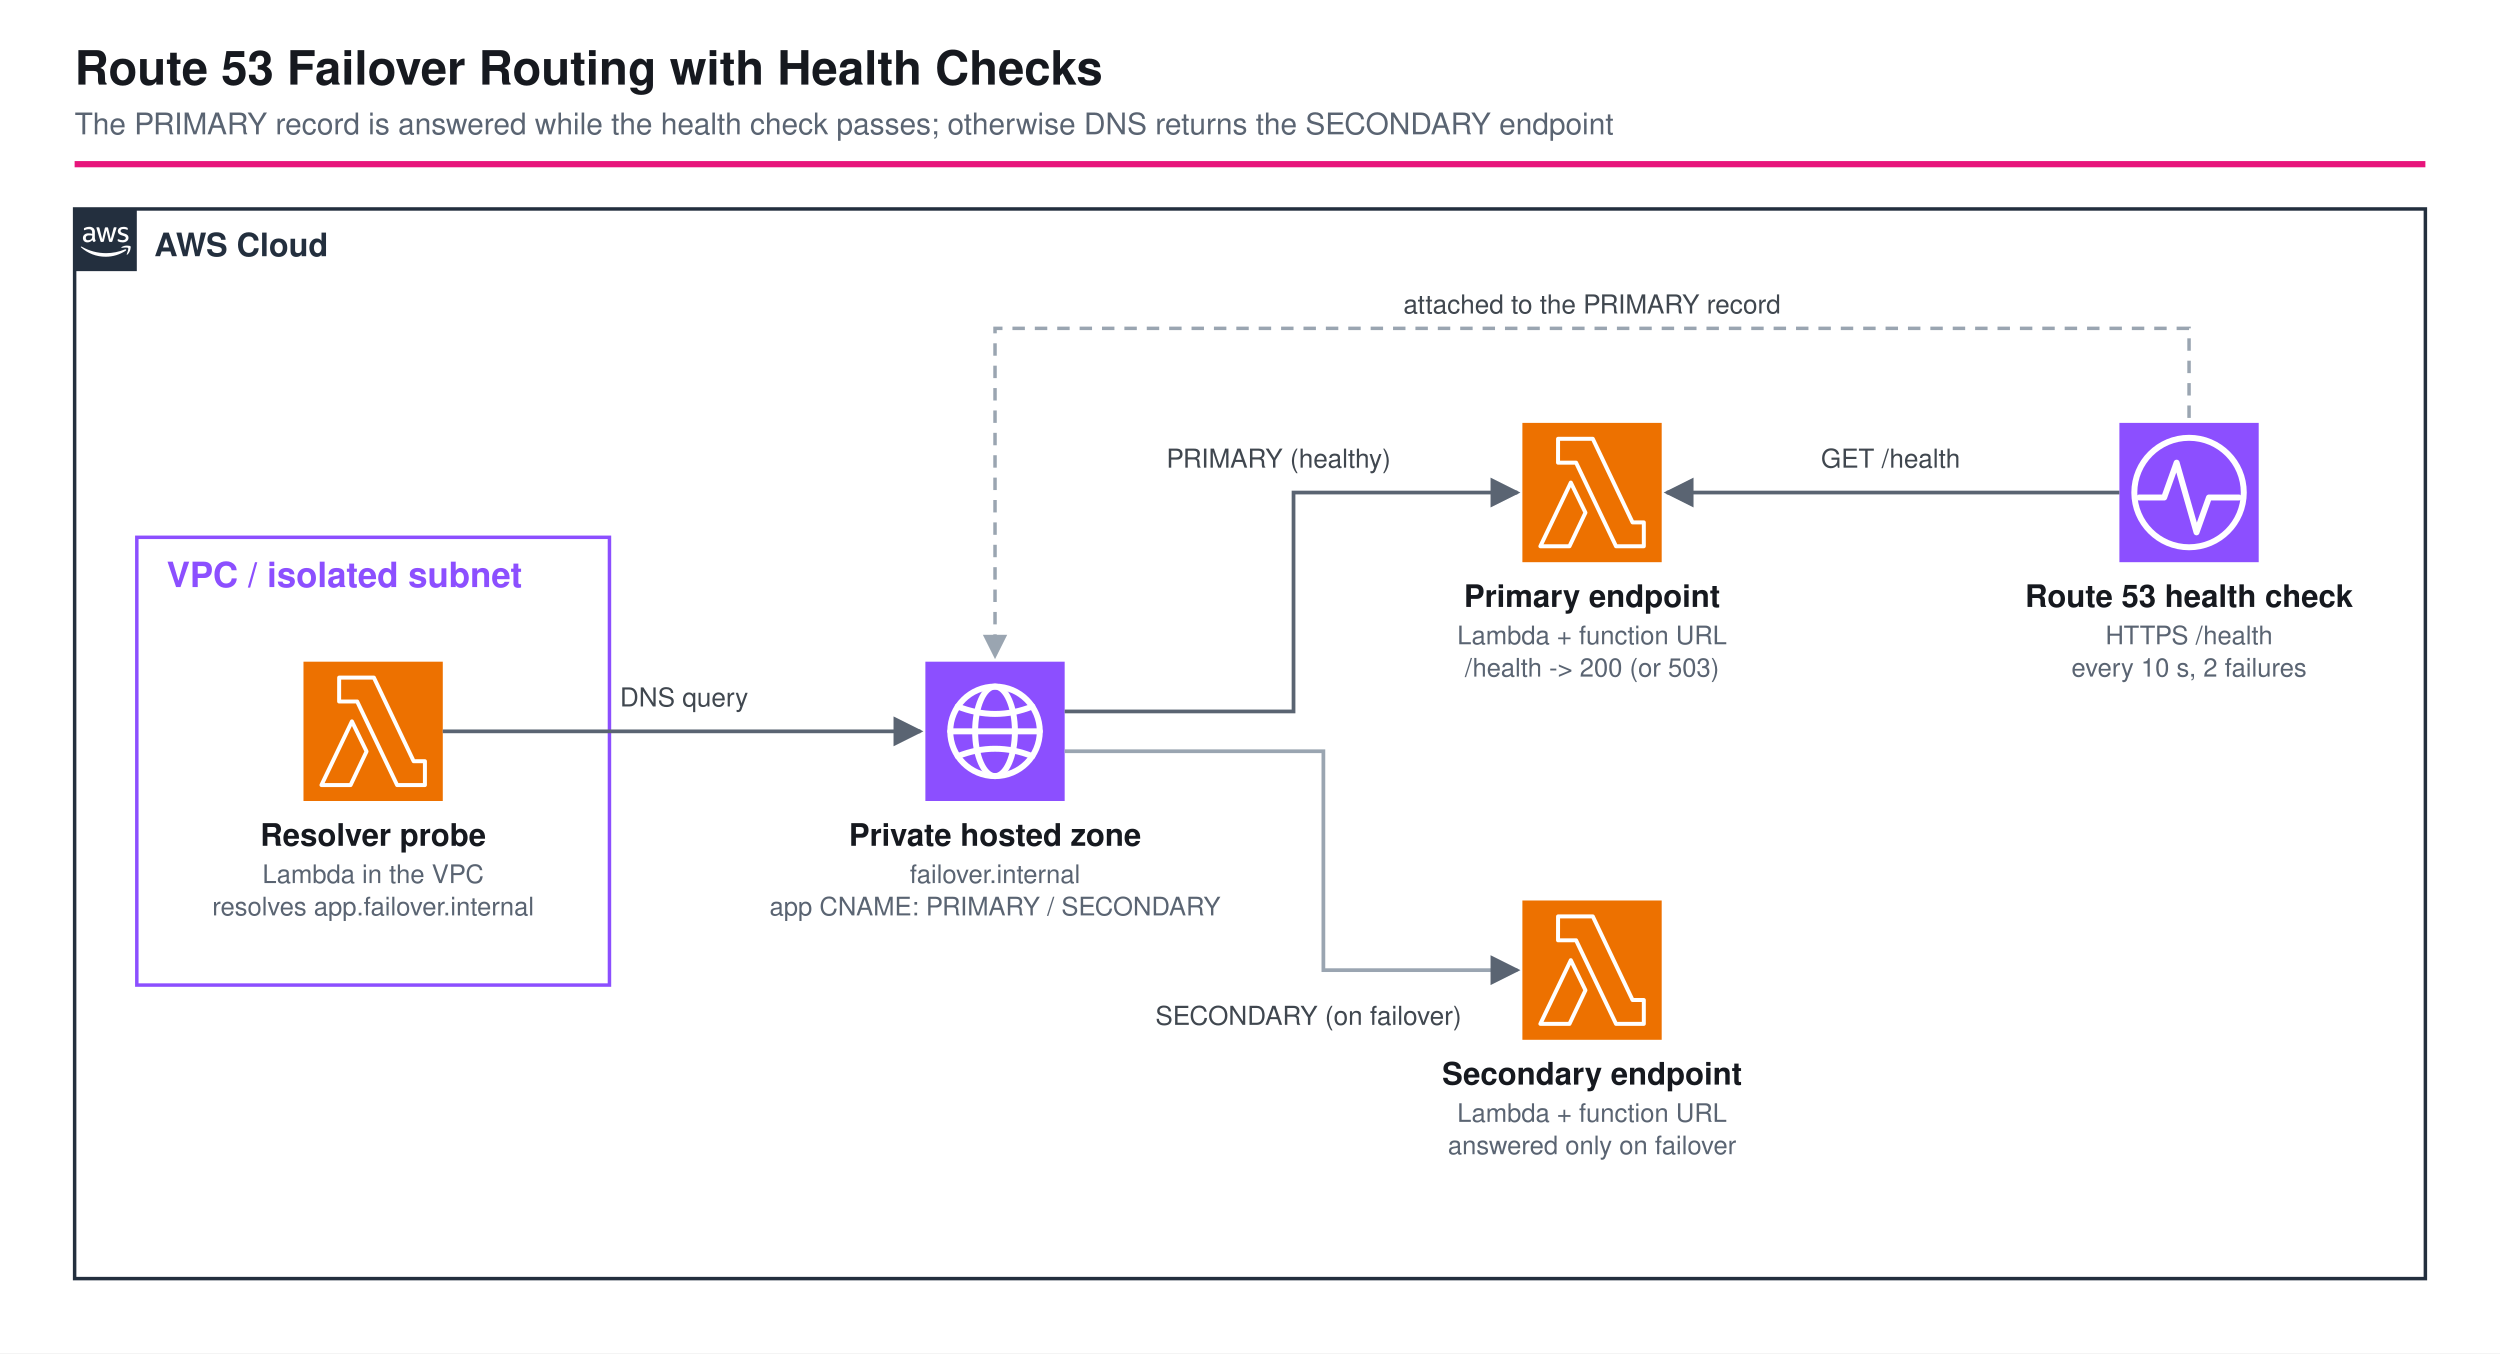
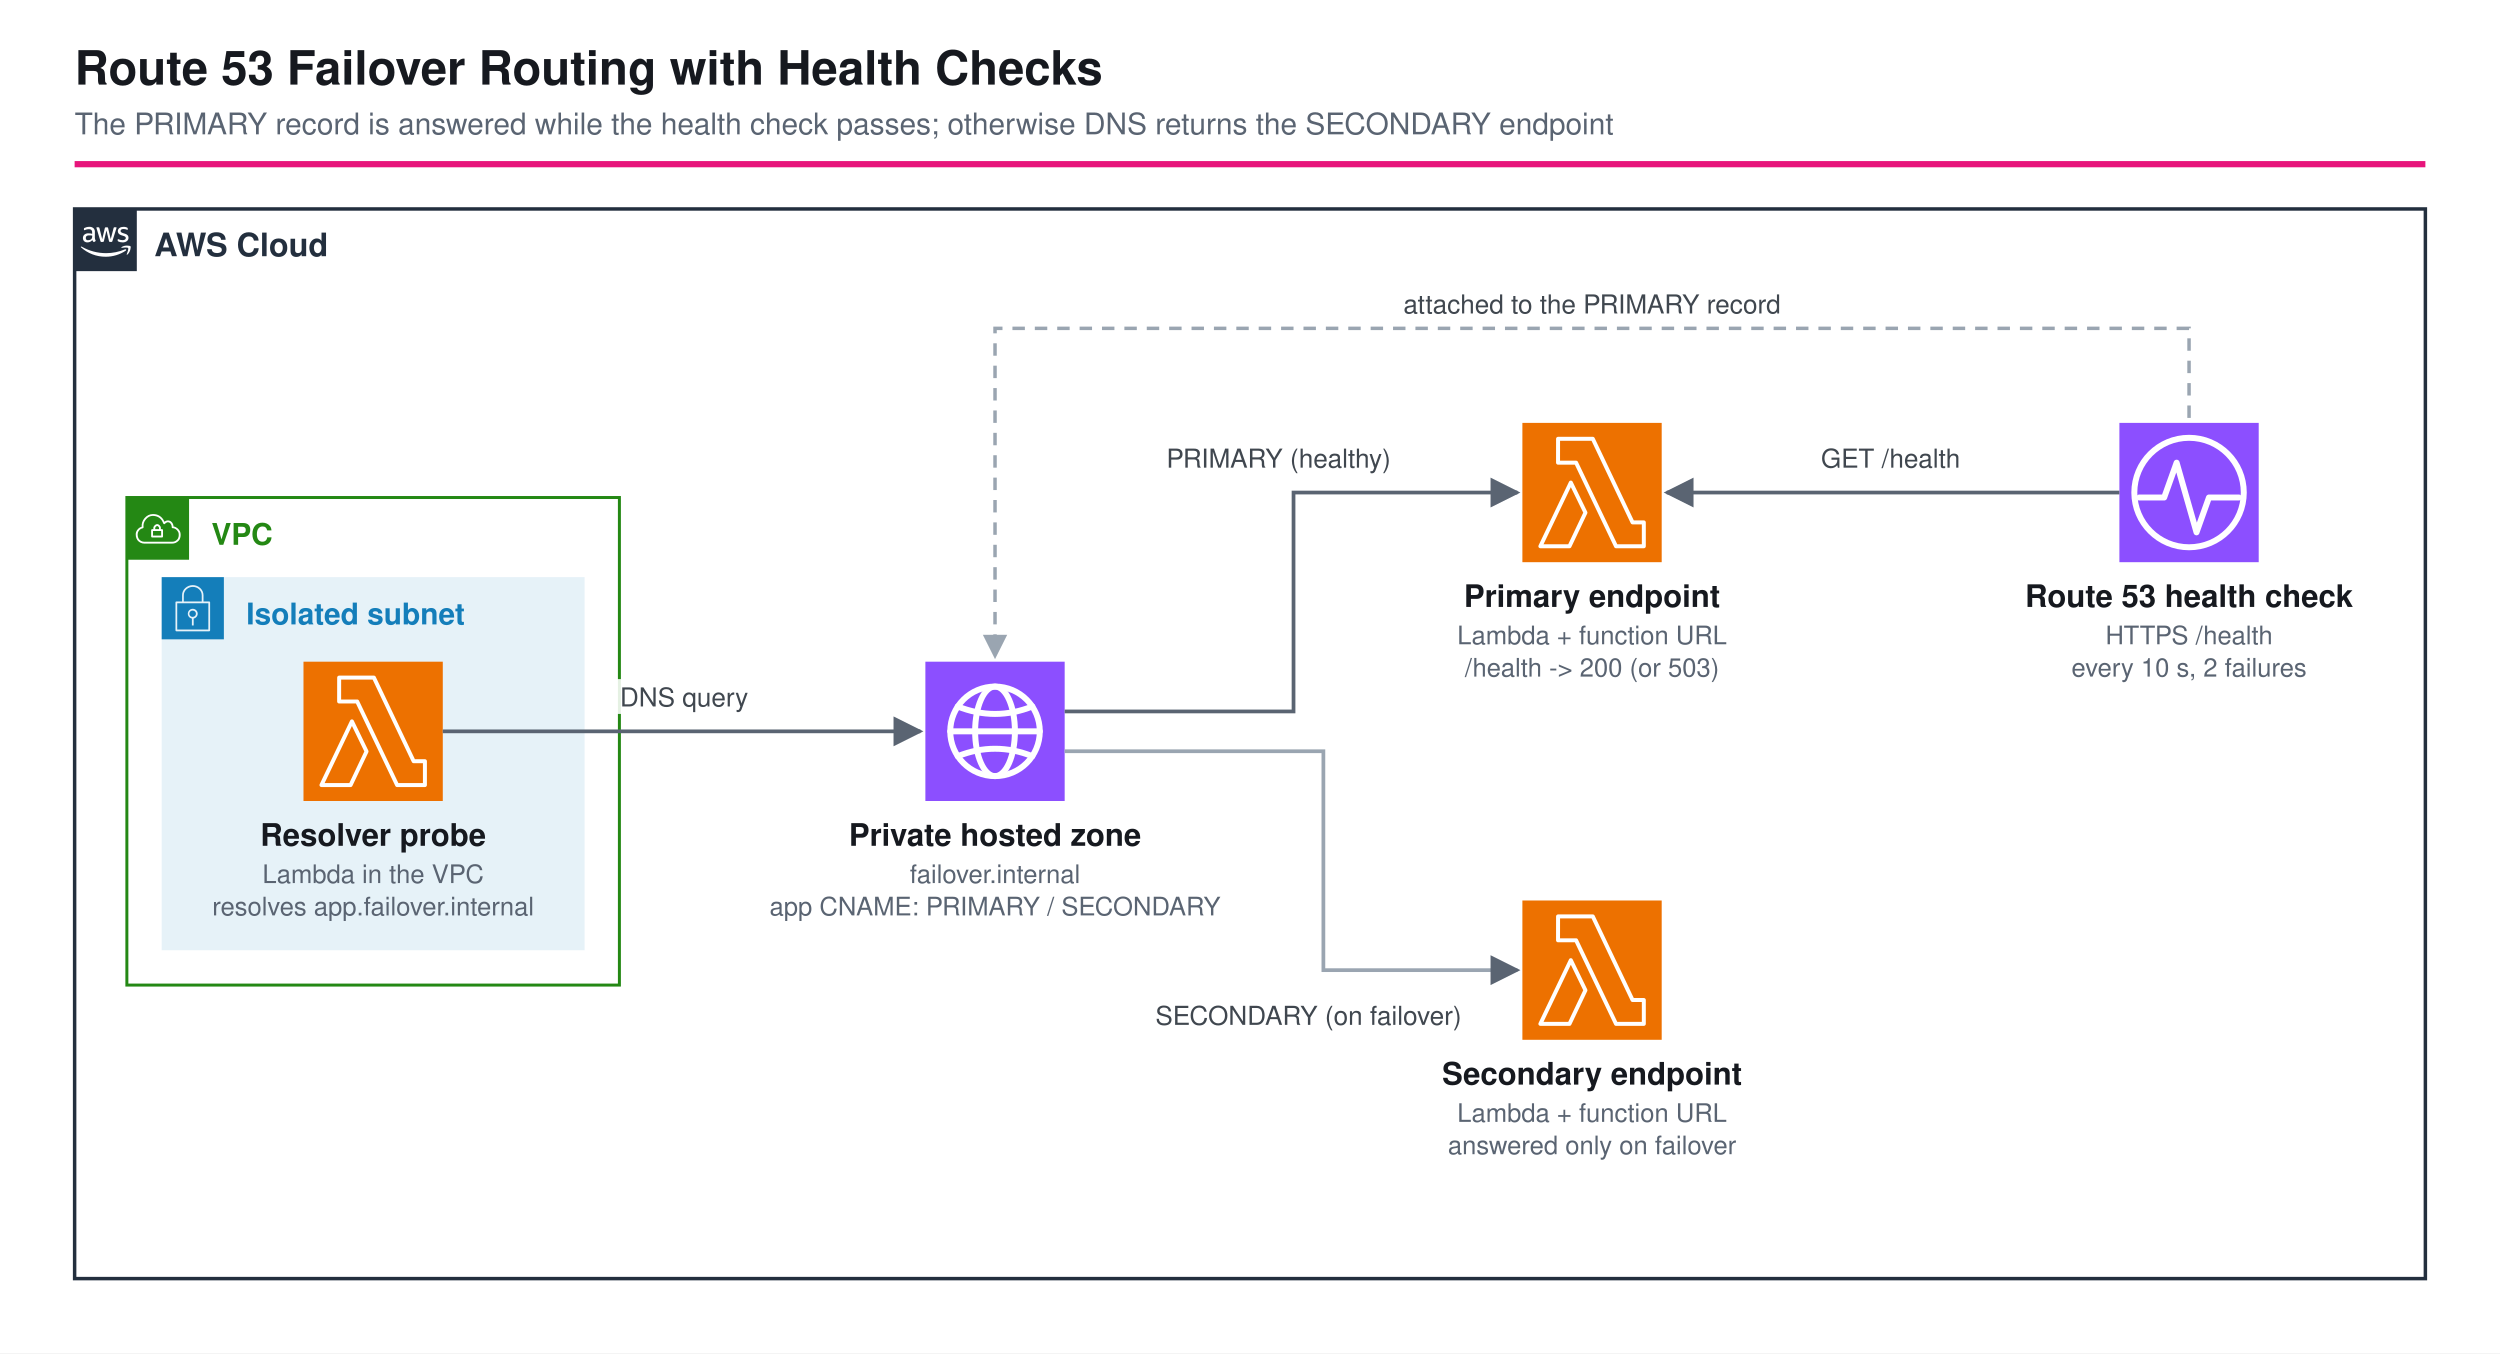
- <svg xmlns="http://www.w3.org/2000/svg" content="&lt;mxfile host=&quot;app.diagrams.net&quot; agent=&quot;aws-icon-diagram-skill&quot; version=&quot;24.0.0&quot;&gt;&lt;diagram id=&quot;overview&quot;&gt;&lt;mxGraphModel dx=&quot;1024&quot; dy=&quot;768&quot; grid=&quot;0&quot; gridSize=&quot;10&quot; guides=&quot;1&quot; tooltips=&quot;1&quot; connect=&quot;1&quot; arrows=&quot;1&quot; fold=&quot;1&quot; page=&quot;1&quot; pageScale=&quot;1&quot; pageWidth=&quot;1005&quot; pageHeight=&quot;544&quot; background=&quot;#ffffff&quot; math=&quot;0&quot; shadow=&quot;0&quot;&gt;&lt;root&gt;&lt;mxCell id=&quot;0&quot;/&gt;&lt;mxCell id=&quot;1&quot; parent=&quot;0&quot;/&gt;&lt;mxCell id=&quot;11&quot; value=&quot;Route 53 Failover Routing with Health Checks&quot; style=&quot;text;html=1;strokeColor=none;fillColor=none;align=left;verticalAlign=middle;whiteSpace=wrap;rounded=0;fontSize=19;fontStyle=1;fontColor=#16191F;&quot; parent=&quot;1&quot; vertex=&quot;1&quot;&gt;&lt;mxGeometry x=&quot;30.0&quot; y=&quot;14.0&quot; width=&quot;945.0&quot; height=&quot;28.0&quot; as=&quot;geometry&quot;/&gt;&lt;/mxCell&gt;&lt;mxCell id=&quot;12&quot; value=&quot;The PRIMARY record is answered while the health check passes; otherwise DNS returns the SECONDARY endpoint&quot; style=&quot;text;html=1;strokeColor=none;fillColor=none;align=left;verticalAlign=middle;whiteSpace=wrap;rounded=0;fontSize=12;fontStyle=0;fontColor=#5A6472;&quot; parent=&quot;1&quot; vertex=&quot;1&quot;&gt;&lt;mxGeometry x=&quot;30.0&quot; y=&quot;42.0&quot; width=&quot;945.0&quot; height=&quot;18.0&quot; as=&quot;geometry&quot;/&gt;&lt;/mxCell&gt;&lt;mxCell id=&quot;13&quot; value=&quot;&quot; style=&quot;rounded=0;whiteSpace=wrap;html=1;fillColor=#E7157B;strokeColor=none;&quot; parent=&quot;1&quot; vertex=&quot;1&quot;&gt;&lt;mxGeometry x=&quot;30.0&quot; y=&quot;66.0&quot; width=&quot;945.0&quot; height=&quot;2.5&quot; as=&quot;geometry&quot;/&gt;&lt;/mxCell&gt;&lt;mxCell id=&quot;14&quot; value=&quot;AWS Cloud&quot; style=&quot;points=[[0,0],[0.25,0],[0.5,0],[0.75,0],[1,0],[1,0.25],[1,0.5],[1,0.75],[1,1],[0.75,1],[0.5,1],[0.25,1],[0,1],[0,0.75],[0,0.5],[0,0.25]];outlineConnect=0;gradientColor=none;html=1;whiteSpace=wrap;fontSize=12;fontStyle=0;container=1;pointerEvents=0;collapsible=0;recursiveResize=0;shape=mxgraph.aws4.group;grIcon=mxgraph.aws4.group_aws_cloud_alt;strokeColor=#232F3E;fillColor=none;verticalAlign=top;align=left;spacingLeft=30;fontColor=#232F3E;dashed=0;&quot; parent=&quot;1&quot; vertex=&quot;1&quot;&gt;&lt;mxGeometry x=&quot;30.0&quot; y=&quot;84.0&quot; width=&quot;945.0&quot; height=&quot;430.0&quot; as=&quot;geometry&quot;/&gt;&lt;/mxCell&gt;&lt;mxCell id=&quot;15&quot; value=&quot;VPC / isolated subnet&quot; style=&quot;rounded=1;whiteSpace=wrap;html=1;fillColor=none;strokeColor=#8C4FFF;verticalAlign=top;align=left;spacingLeft=10;spacingTop=6;fontSize=13;fontStyle=1;fontColor=#8C4FFF;dashed=0;&quot; parent=&quot;1&quot; vertex=&quot;1&quot;&gt;&lt;mxGeometry x=&quot;55.0&quot; y=&quot;216.0&quot; width=&quot;190.0&quot; height=&quot;180.0&quot; as=&quot;geometry&quot;/&gt;&lt;/mxCell&gt;&lt;mxCell id=&quot;16&quot; value=&quot;Resolver probe&quot; style=&quot;sketch=0;points=[[0,0,0],[0.25,0,0],[0.5,0,0],[0.75,0,0],[1,0,0],[0,1,0],[0.25,1,0],[0.5,1,0],[0.75,1,0],[1,1,0],[0,0.25,0],[0,0.5,0],[0,0.75,0],[1,0.25,0],[1,0.5,0],[1,0.75,0]];outlineConnect=0;fontColor=#232F3E;fillColor=#ED7100;strokeColor=#ffffff;dashed=0;verticalLabelPosition=bottom;verticalAlign=top;align=center;html=1;fontSize=12;fontStyle=0;aspect=fixed;shape=mxgraph.aws4.resourceIcon;resIcon=mxgraph.aws4.lambda;&quot; parent=&quot;1&quot; vertex=&quot;1&quot;&gt;&lt;mxGeometry x=&quot;122.0&quot; y=&quot;266.0&quot; width=&quot;56.0&quot; height=&quot;56.0&quot; as=&quot;geometry&quot;/&gt;&lt;/mxCell&gt;&lt;mxCell id=&quot;17&quot; value=&quot;Private hosted zone&quot; style=&quot;sketch=0;outlineConnect=0;fontColor=#232F3E;gradientColor=none;fillColor=#8C4FFF;strokeColor=none;dashed=0;verticalLabelPosition=bottom;verticalAlign=top;align=center;html=1;fontSize=12;fontStyle=0;aspect=fixed;pointerEvents=1;shape=mxgraph.aws4.hosted_zone;&quot; parent=&quot;1&quot; vertex=&quot;1&quot;&gt;&lt;mxGeometry x=&quot;372.0&quot; y=&quot;266.0&quot; width=&quot;56.0&quot; height=&quot;56.0&quot; as=&quot;geometry&quot;/&gt;&lt;/mxCell&gt;&lt;mxCell id=&quot;18&quot; value=&quot;Primary endpoint&quot; style=&quot;sketch=0;points=[[0,0,0],[0.25,0,0],[0.5,0,0],[0.75,0,0],[1,0,0],[0,1,0],[0.25,1,0],[0.5,1,0],[0.75,1,0],[1,1,0],[0,0.25,0],[0,0.5,0],[0,0.75,0],[1,0.25,0],[1,0.5,0],[1,0.75,0]];outlineConnect=0;fontColor=#232F3E;fillColor=#ED7100;strokeColor=#ffffff;dashed=0;verticalLabelPosition=bottom;verticalAlign=top;align=center;html=1;fontSize=12;fontStyle=0;aspect=fixed;shape=mxgraph.aws4.resourceIcon;resIcon=mxgraph.aws4.lambda;&quot; parent=&quot;1&quot; vertex=&quot;1&quot;&gt;&lt;mxGeometry x=&quot;612.0&quot; y=&quot;170.0&quot; width=&quot;56.0&quot; height=&quot;56.0&quot; as=&quot;geometry&quot;/&gt;&lt;/mxCell&gt;&lt;mxCell id=&quot;19&quot; value=&quot;Secondary endpoint&quot; style=&quot;sketch=0;points=[[0,0,0],[0.25,0,0],[0.5,0,0],[0.75,0,0],[1,0,0],[0,1,0],[0.25,1,0],[0.5,1,0],[0.75,1,0],[1,1,0],[0,0.25,0],[0,0.5,0],[0,0.75,0],[1,0.25,0],[1,0.5,0],[1,0.75,0]];outlineConnect=0;fontColor=#232F3E;fillColor=#ED7100;strokeColor=#ffffff;dashed=0;verticalLabelPosition=bottom;verticalAlign=top;align=center;html=1;fontSize=12;fontStyle=0;aspect=fixed;shape=mxgraph.aws4.resourceIcon;resIcon=mxgraph.aws4.lambda;&quot; parent=&quot;1&quot; vertex=&quot;1&quot;&gt;&lt;mxGeometry x=&quot;612.0&quot; y=&quot;362.0&quot; width=&quot;56.0&quot; height=&quot;56.0&quot; as=&quot;geometry&quot;/&gt;&lt;/mxCell&gt;&lt;mxCell id=&quot;20&quot; value=&quot;Route 53 health check&quot; style=&quot;sketch=0;points=[[0,0,0],[0.25,0,0],[0.5,0,0],[0.75,0,0],[1,0,0],[0,1,0],[0.25,1,0],[0.5,1,0],[0.75,1,0],[1,1,0],[0,0.25,0],[0,0.5,0],[0,0.75,0],[1,0.25,0],[1,0.5,0],[1,0.75,0]];outlineConnect=0;fontColor=#232F3E;fillColor=#8C4FFF;strokeColor=#ffffff;dashed=0;verticalLabelPosition=bottom;verticalAlign=top;align=center;html=1;fontSize=12;fontStyle=0;aspect=fixed;shape=mxgraph.aws4.resourceIcon;resIcon=mxgraph.aws4.route_53;&quot; parent=&quot;1&quot; vertex=&quot;1&quot;&gt;&lt;mxGeometry x=&quot;852.0&quot; y=&quot;170.0&quot; width=&quot;56.0&quot; height=&quot;56.0&quot; as=&quot;geometry&quot;/&gt;&lt;/mxCell&gt;&lt;mxCell id=&quot;21&quot; value=&quot;DNS query&quot; style=&quot;edgeStyle=orthogonalEdgeStyle;rounded=0;html=1;fontSize=10;endArrow=block;endFill=1;strokeColor=#5A6472;&quot; parent=&quot;1&quot; source=&quot;16&quot; target=&quot;17&quot; edge=&quot;1&quot;&gt;&lt;mxGeometry relative=&quot;1&quot; as=&quot;geometry&quot;/&gt;&lt;/mxCell&gt;&lt;mxCell id=&quot;22&quot; value=&quot;PRIMARY&quot; style=&quot;edgeStyle=orthogonalEdgeStyle;rounded=0;html=1;fontSize=10;endArrow=block;endFill=1;strokeColor=#5A6472;&quot; parent=&quot;1&quot; source=&quot;17&quot; target=&quot;18&quot; edge=&quot;1&quot;&gt;&lt;mxGeometry relative=&quot;1&quot; as=&quot;geometry&quot;/&gt;&lt;/mxCell&gt;&lt;mxCell id=&quot;23&quot; value=&quot;SECONDARY&quot; style=&quot;edgeStyle=orthogonalEdgeStyle;rounded=0;html=1;fontSize=10;endArrow=block;endFill=1;strokeColor=#5A6472;&quot; parent=&quot;1&quot; source=&quot;17&quot; target=&quot;19&quot; edge=&quot;1&quot;&gt;&lt;mxGeometry relative=&quot;1&quot; as=&quot;geometry&quot;/&gt;&lt;/mxCell&gt;&lt;mxCell id=&quot;24&quot; value=&quot;GET /health&quot; style=&quot;edgeStyle=orthogonalEdgeStyle;rounded=0;html=1;fontSize=10;endArrow=block;endFill=1;strokeColor=#5A6472;&quot; parent=&quot;1&quot; source=&quot;20&quot; target=&quot;18&quot; edge=&quot;1&quot;&gt;&lt;mxGeometry relative=&quot;1&quot; as=&quot;geometry&quot;/&gt;&lt;/mxCell&gt;&lt;/root&gt;&lt;/mxGraphModel&gt;&lt;/diagram&gt;&lt;/mxfile&gt;" viewBox="0 0 1005 544" width="1005px" height="544px" font-family="Helvetica, Arial, sans-serif">
+ <svg xmlns="http://www.w3.org/2000/svg" content="&lt;mxfile host=&quot;app.diagrams.net&quot; agent=&quot;aws-icon-diagram-skill&quot; version=&quot;24.0.0&quot;&gt;&lt;diagram id=&quot;overview&quot;&gt;&lt;mxGraphModel dx=&quot;1024&quot; dy=&quot;768&quot; grid=&quot;0&quot; gridSize=&quot;10&quot; guides=&quot;1&quot; tooltips=&quot;1&quot; connect=&quot;1&quot; arrows=&quot;1&quot; fold=&quot;1&quot; page=&quot;1&quot; pageScale=&quot;1&quot; pageWidth=&quot;1005&quot; pageHeight=&quot;544&quot; background=&quot;#ffffff&quot; math=&quot;0&quot; shadow=&quot;0&quot;&gt;&lt;root&gt;&lt;mxCell id=&quot;0&quot;/&gt;&lt;mxCell id=&quot;1&quot; parent=&quot;0&quot;/&gt;&lt;mxCell id=&quot;11&quot; value=&quot;Route 53 Failover Routing with Health Checks&quot; style=&quot;text;html=1;strokeColor=none;fillColor=none;align=left;verticalAlign=middle;whiteSpace=wrap;rounded=0;fontSize=19;fontStyle=1;fontColor=#16191F;&quot; parent=&quot;1&quot; vertex=&quot;1&quot;&gt;&lt;mxGeometry x=&quot;30.0&quot; y=&quot;14.0&quot; width=&quot;945.0&quot; height=&quot;28.0&quot; as=&quot;geometry&quot;/&gt;&lt;/mxCell&gt;&lt;mxCell id=&quot;12&quot; value=&quot;The PRIMARY record is answered while the health check passes; otherwise DNS returns the SECONDARY endpoint&quot; style=&quot;text;html=1;strokeColor=none;fillColor=none;align=left;verticalAlign=middle;whiteSpace=wrap;rounded=0;fontSize=12;fontStyle=0;fontColor=#5A6472;&quot; parent=&quot;1&quot; vertex=&quot;1&quot;&gt;&lt;mxGeometry x=&quot;30.0&quot; y=&quot;42.0&quot; width=&quot;945.0&quot; height=&quot;18.0&quot; as=&quot;geometry&quot;/&gt;&lt;/mxCell&gt;&lt;mxCell id=&quot;13&quot; value=&quot;&quot; style=&quot;rounded=0;whiteSpace=wrap;html=1;fillColor=#E7157B;strokeColor=none;&quot; parent=&quot;1&quot; vertex=&quot;1&quot;&gt;&lt;mxGeometry x=&quot;30.0&quot; y=&quot;66.0&quot; width=&quot;945.0&quot; height=&quot;2.5&quot; as=&quot;geometry&quot;/&gt;&lt;/mxCell&gt;&lt;mxCell id=&quot;14&quot; value=&quot;AWS Cloud&quot; style=&quot;points=[[0,0],[0.25,0],[0.5,0],[0.75,0],[1,0],[1,0.25],[1,0.5],[1,0.75],[1,1],[0.75,1],[0.5,1],[0.25,1],[0,1],[0,0.75],[0,0.5],[0,0.25]];outlineConnect=0;gradientColor=none;html=1;whiteSpace=wrap;fontSize=12;fontStyle=0;container=1;pointerEvents=0;collapsible=0;recursiveResize=0;shape=mxgraph.aws4.group;grIcon=mxgraph.aws4.group_aws_cloud_alt;strokeColor=#232F3E;fillColor=none;verticalAlign=top;align=left;spacingLeft=30;fontColor=#232F3E;dashed=0;&quot; parent=&quot;1&quot; vertex=&quot;1&quot;&gt;&lt;mxGeometry x=&quot;30.0&quot; y=&quot;84.0&quot; width=&quot;945.0&quot; height=&quot;430.0&quot; as=&quot;geometry&quot;/&gt;&lt;/mxCell&gt;&lt;mxCell id=&quot;15&quot; value=&quot;VPC&quot; style=&quot;points=[[0,0],[0.25,0],[0.5,0],[0.75,0],[1,0],[1,0.25],[1,0.5],[1,0.75],[1,1],[0.75,1],[0.5,1],[0.25,1],[0,1],[0,0.75],[0,0.5],[0,0.25]];outlineConnect=0;gradientColor=none;html=1;whiteSpace=wrap;fontSize=12;fontStyle=0;container=1;pointerEvents=0;collapsible=0;recursiveResize=0;shape=mxgraph.aws4.group;grIcon=mxgraph.aws4.group_vpc;strokeColor=#248814;fillColor=none;verticalAlign=top;align=left;spacingLeft=30;fontColor=#248814;dashed=0;&quot; parent=&quot;1&quot; vertex=&quot;1&quot;&gt;&lt;mxGeometry x=&quot;51.0&quot; y=&quot;200.0&quot; width=&quot;198.0&quot; height=&quot;196.0&quot; as=&quot;geometry&quot;/&gt;&lt;/mxCell&gt;&lt;mxCell id=&quot;16&quot; value=&quot;Isolated subnet&quot; style=&quot;points=[[0,0],[0.25,0],[0.5,0],[0.75,0],[1,0],[1,0.25],[1,0.5],[1,0.75],[1,1],[0.75,1],[0.5,1],[0.25,1],[0,1],[0,0.75],[0,0.5],[0,0.25]];outlineConnect=0;gradientColor=none;html=1;whiteSpace=wrap;fontSize=12;fontStyle=0;container=1;pointerEvents=0;collapsible=0;recursiveResize=0;shape=mxgraph.aws4.group;grIcon=mxgraph.aws4.group_security_group;grStroke=0;strokeColor=#147EBA;fillColor=#E6F2F8;verticalAlign=top;align=left;spacingLeft=30;fontColor=#147EBA;dashed=0;&quot; parent=&quot;1&quot; vertex=&quot;1&quot;&gt;&lt;mxGeometry x=&quot;65.0&quot; y=&quot;232.0&quot; width=&quot;170.0&quot; height=&quot;150.0&quot; as=&quot;geometry&quot;/&gt;&lt;/mxCell&gt;&lt;mxCell id=&quot;17&quot; value=&quot;Resolver probe&quot; style=&quot;sketch=0;points=[[0,0,0],[0.25,0,0],[0.5,0,0],[0.75,0,0],[1,0,0],[0,1,0],[0.25,1,0],[0.5,1,0],[0.75,1,0],[1,1,0],[0,0.25,0],[0,0.5,0],[0,0.75,0],[1,0.25,0],[1,0.5,0],[1,0.75,0]];outlineConnect=0;fontColor=#232F3E;fillColor=#ED7100;strokeColor=#ffffff;dashed=0;verticalLabelPosition=bottom;verticalAlign=top;align=center;html=1;fontSize=12;fontStyle=0;aspect=fixed;shape=mxgraph.aws4.resourceIcon;resIcon=mxgraph.aws4.lambda;&quot; parent=&quot;1&quot; vertex=&quot;1&quot;&gt;&lt;mxGeometry x=&quot;122.0&quot; y=&quot;266.0&quot; width=&quot;56.0&quot; height=&quot;56.0&quot; as=&quot;geometry&quot;/&gt;&lt;/mxCell&gt;&lt;mxCell id=&quot;18&quot; value=&quot;Private hosted zone&quot; style=&quot;sketch=0;outlineConnect=0;fontColor=#232F3E;gradientColor=none;fillColor=#8C4FFF;strokeColor=none;dashed=0;verticalLabelPosition=bottom;verticalAlign=top;align=center;html=1;fontSize=12;fontStyle=0;aspect=fixed;pointerEvents=1;shape=mxgraph.aws4.hosted_zone;&quot; parent=&quot;1&quot; vertex=&quot;1&quot;&gt;&lt;mxGeometry x=&quot;372.0&quot; y=&quot;266.0&quot; width=&quot;56.0&quot; height=&quot;56.0&quot; as=&quot;geometry&quot;/&gt;&lt;/mxCell&gt;&lt;mxCell id=&quot;19&quot; value=&quot;Primary endpoint&quot; style=&quot;sketch=0;points=[[0,0,0],[0.25,0,0],[0.5,0,0],[0.75,0,0],[1,0,0],[0,1,0],[0.25,1,0],[0.5,1,0],[0.75,1,0],[1,1,0],[0,0.25,0],[0,0.5,0],[0,0.75,0],[1,0.25,0],[1,0.5,0],[1,0.75,0]];outlineConnect=0;fontColor=#232F3E;fillColor=#ED7100;strokeColor=#ffffff;dashed=0;verticalLabelPosition=bottom;verticalAlign=top;align=center;html=1;fontSize=12;fontStyle=0;aspect=fixed;shape=mxgraph.aws4.resourceIcon;resIcon=mxgraph.aws4.lambda;&quot; parent=&quot;1&quot; vertex=&quot;1&quot;&gt;&lt;mxGeometry x=&quot;612.0&quot; y=&quot;170.0&quot; width=&quot;56.0&quot; height=&quot;56.0&quot; as=&quot;geometry&quot;/&gt;&lt;/mxCell&gt;&lt;mxCell id=&quot;20&quot; value=&quot;Secondary endpoint&quot; style=&quot;sketch=0;points=[[0,0,0],[0.25,0,0],[0.5,0,0],[0.75,0,0],[1,0,0],[0,1,0],[0.25,1,0],[0.5,1,0],[0.75,1,0],[1,1,0],[0,0.25,0],[0,0.5,0],[0,0.75,0],[1,0.25,0],[1,0.5,0],[1,0.75,0]];outlineConnect=0;fontColor=#232F3E;fillColor=#ED7100;strokeColor=#ffffff;dashed=0;verticalLabelPosition=bottom;verticalAlign=top;align=center;html=1;fontSize=12;fontStyle=0;aspect=fixed;shape=mxgraph.aws4.resourceIcon;resIcon=mxgraph.aws4.lambda;&quot; parent=&quot;1&quot; vertex=&quot;1&quot;&gt;&lt;mxGeometry x=&quot;612.0&quot; y=&quot;362.0&quot; width=&quot;56.0&quot; height=&quot;56.0&quot; as=&quot;geometry&quot;/&gt;&lt;/mxCell&gt;&lt;mxCell id=&quot;21&quot; value=&quot;Route 53 health check&quot; style=&quot;sketch=0;points=[[0,0,0],[0.25,0,0],[0.5,0,0],[0.75,0,0],[1,0,0],[0,1,0],[0.25,1,0],[0.5,1,0],[0.75,1,0],[1,1,0],[0,0.25,0],[0,0.5,0],[0,0.75,0],[1,0.25,0],[1,0.5,0],[1,0.75,0]];outlineConnect=0;fontColor=#232F3E;fillColor=#8C4FFF;strokeColor=#ffffff;dashed=0;verticalLabelPosition=bottom;verticalAlign=top;align=center;html=1;fontSize=12;fontStyle=0;aspect=fixed;shape=mxgraph.aws4.resourceIcon;resIcon=mxgraph.aws4.route_53;&quot; parent=&quot;1&quot; vertex=&quot;1&quot;&gt;&lt;mxGeometry x=&quot;852.0&quot; y=&quot;170.0&quot; width=&quot;56.0&quot; height=&quot;56.0&quot; as=&quot;geometry&quot;/&gt;&lt;/mxCell&gt;&lt;mxCell id=&quot;22&quot; value=&quot;DNS query&quot; style=&quot;edgeStyle=orthogonalEdgeStyle;rounded=0;html=1;fontSize=10;endArrow=block;endFill=1;strokeColor=#5A6472;&quot; parent=&quot;1&quot; source=&quot;17&quot; target=&quot;18&quot; edge=&quot;1&quot;&gt;&lt;mxGeometry relative=&quot;1&quot; as=&quot;geometry&quot;/&gt;&lt;/mxCell&gt;&lt;mxCell id=&quot;23&quot; value=&quot;PRIMARY&quot; style=&quot;edgeStyle=orthogonalEdgeStyle;rounded=0;html=1;fontSize=10;endArrow=block;endFill=1;strokeColor=#5A6472;&quot; parent=&quot;1&quot; source=&quot;18&quot; target=&quot;19&quot; edge=&quot;1&quot;&gt;&lt;mxGeometry relative=&quot;1&quot; as=&quot;geometry&quot;/&gt;&lt;/mxCell&gt;&lt;mxCell id=&quot;24&quot; value=&quot;SECONDARY&quot; style=&quot;edgeStyle=orthogonalEdgeStyle;rounded=0;html=1;fontSize=10;endArrow=block;endFill=1;strokeColor=#5A6472;&quot; parent=&quot;1&quot; source=&quot;18&quot; target=&quot;20&quot; edge=&quot;1&quot;&gt;&lt;mxGeometry relative=&quot;1&quot; as=&quot;geometry&quot;/&gt;&lt;/mxCell&gt;&lt;mxCell id=&quot;25&quot; value=&quot;GET /health&quot; style=&quot;edgeStyle=orthogonalEdgeStyle;rounded=0;html=1;fontSize=10;endArrow=block;endFill=1;strokeColor=#5A6472;&quot; parent=&quot;1&quot; source=&quot;21&quot; target=&quot;19&quot; edge=&quot;1&quot;&gt;&lt;mxGeometry relative=&quot;1&quot; as=&quot;geometry&quot;/&gt;&lt;/mxCell&gt;&lt;/root&gt;&lt;/mxGraphModel&gt;&lt;/diagram&gt;&lt;/mxfile&gt;" viewBox="0 0 1005 544" width="1005px" height="544px" font-family="Helvetica, Arial, sans-serif">
  <defs>
    <marker id="arrow" viewBox="0 0 10 10" refX="9" refY="5" markerWidth="8" markerHeight="8" orient="auto-start-reverse">
      <path d="M0,0 L10,5 L0,10 z" fill="#5A6472" />
    </marker>
    <marker id="arrowDashed" viewBox="0 0 10 10" refX="9" refY="5" markerWidth="7" markerHeight="7" orient="auto-start-reverse">
      <path d="M0,0 L10,5 L0,10 z" fill="#9AA5B1" />
    </marker>
  </defs>
  <style>
    .label { font-size: 12.5px; font-weight: 600; fill: #16191F; text-anchor: middle; }
    .sublabel { font-size: 10.3px; fill: #5A6472; text-anchor: middle; }
    .edge { stroke-width: 1.5; fill: none; marker-end: url(#arrow); }
    .edgeDashed { stroke-width: 1.4; fill: none; stroke-dasharray: 5,4; marker-end: url(#arrowDashed); }
    .edgeLabel { font-size: 10.5px; fill: #40474F; text-anchor: middle; }
    .edgeLabelBg { fill: #ffffff; opacity: 0.88; }
    .laneTitle { font-size: 14px; font-weight: 700; }
    .cloudTitle { font-size: 13px; font-weight: 700; fill: #232F3E; }
  </style>
  <rect x="0" y="0" width="1005" height="544" fill="#ffffff" />
  <text x="30" y="34" font-size="19px" font-weight="700" fill="#16191F">Route 53 Failover Routing with Health Checks</text>
  <text x="30" y="54" font-size="12px" fill="#5A6472">The PRIMARY record is answered while the health check passes; otherwise DNS returns the SECONDARY endpoint</text>
  <line x1="30" y1="66" x2="975" y2="66" stroke="#E7157B" stroke-width="2.5" />
  <rect x="30.0" y="84.0" width="945.0" height="430.0" fill="none" stroke="#232F3E" stroke-width="1.4" />
  <g transform="translate(30.00,54.00)">
    <path d="M 6.09 37.18 C 6.01 37.18 5.93 37.19 5.85 37.19 C 5.5 37.19 5.15 37.23 4.81 37.32 C 4.53 37.39 4.25 37.49 3.98 37.62 C 3.9 37.65 3.84 37.7 3.79 37.76 C 3.75 37.83 3.74 37.91 3.74 37.99 L 3.74 38.32 C 3.74 38.46 3.79 38.53 3.89 38.53 L 3.99 38.53 L 4.22 38.44 C 4.45 38.35 4.69 38.27 4.94 38.21 C 5.17 38.16 5.41 38.13 5.65 38.13 C 6.04 38.09 6.43 38.2 6.73 38.44 C 6.97 38.74 7.09 39.12 7.05 39.5 L 7.05 39.99 C 6.79 39.93 6.54 39.88 6.29 39.84 C 6.05 39.81 5.81 39.79 5.57 39.79 C 4.98 39.76 4.4 39.94 3.94 40.31 C 3.54 40.65 3.32 41.15 3.34 41.68 C 3.31 42.15 3.49 42.62 3.82 42.96 C 4.18 43.29 4.66 43.46 5.15 43.44 C 5.91 43.45 6.63 43.11 7.11 42.51 C 7.18 42.66 7.24 42.79 7.31 42.91 C 7.38 43.02 7.46 43.12 7.55 43.21 C 7.6 43.27 7.67 43.31 7.75 43.31 C 7.81 43.31 7.87 43.29 7.92 43.25 L 8.34 42.97 C 8.41 42.93 8.46 42.86 8.47 42.77 C 8.47 42.72 8.45 42.67 8.42 42.62 C 8.34 42.47 8.26 42.31 8.21 42.14 C 8.15 41.95 8.12 41.75 8.13 41.55 L 8.14 39.37 C 8.2 38.77 8 38.18 7.59 37.74 C 7.17 37.39 6.64 37.19 6.09 37.18 Z M 19.89 37.19 C 19.78 37.19 19.68 37.19 19.57 37.2 C 19.29 37.2 19 37.24 18.73 37.31 C 18.47 37.38 18.23 37.5 18.02 37.66 C 17.82 37.81 17.66 37.99 17.54 38.21 C 17.42 38.43 17.35 38.67 17.36 38.92 C 17.36 39.27 17.48 39.61 17.69 39.89 C 17.97 40.22 18.34 40.46 18.76 40.56 L 19.72 40.87 C 19.97 40.93 20.2 41.05 20.39 41.22 C 20.51 41.35 20.58 41.51 20.57 41.69 C 20.58 41.94 20.45 42.18 20.23 42.31 C 19.93 42.48 19.6 42.56 19.26 42.54 C 18.99 42.54 18.72 42.51 18.46 42.45 C 18.22 42.4 17.98 42.32 17.75 42.22 L 17.59 42.15 C 17.54 42.14 17.5 42.14 17.46 42.15 C 17.36 42.15 17.31 42.22 17.31 42.36 L 17.31 42.69 C 17.31 42.76 17.32 42.82 17.35 42.89 C 17.4 42.97 17.47 43.03 17.56 43.07 C 17.8 43.19 18.06 43.28 18.32 43.34 C 18.66 43.41 19 43.45 19.35 43.45 L 19.33 43.46 C 19.66 43.45 19.98 43.4 20.29 43.3 C 20.55 43.22 20.8 43.09 21.01 42.92 C 21.21 42.77 21.38 42.57 21.49 42.34 C 21.61 42.1 21.67 41.83 21.66 41.56 C 21.67 41.23 21.56 40.9 21.36 40.63 C 21.09 40.32 20.73 40.09 20.33 39.99 L 19.39 39.69 C 19.13 39.61 18.88 39.49 18.67 39.32 C 18.54 39.2 18.47 39.03 18.47 38.85 C 18.46 38.61 18.58 38.38 18.79 38.25 C 19.06 38.11 19.36 38.05 19.67 38.06 C 20.11 38.06 20.55 38.14 20.96 38.32 C 21.04 38.37 21.12 38.4 21.21 38.41 C 21.31 38.41 21.36 38.34 21.36 38.19 L 21.36 37.88 C 21.37 37.8 21.35 37.72 21.31 37.66 C 21.25 37.59 21.18 37.54 21.11 37.49 L 20.83 37.38 L 20.45 37.27 L 20.01 37.2 C 19.97 37.2 19.93 37.19 19.89 37.19 Z M 16.02 37.36 C 15.94 37.35 15.86 37.38 15.79 37.42 C 15.72 37.5 15.68 37.59 15.66 37.69 L 14.51 42.14 L 13.47 37.71 C 13.45 37.61 13.41 37.52 13.34 37.44 C 13.26 37.39 13.17 37.37 13.07 37.38 L 12.54 37.38 C 12.44 37.37 12.35 37.39 12.27 37.44 C 12.2 37.51 12.15 37.61 12.14 37.71 L 11.09 42.14 L 9.97 37.7 C 9.95 37.6 9.91 37.51 9.84 37.44 C 9.76 37.39 9.67 37.36 9.58 37.37 L 8.92 37.37 C 8.81 37.37 8.76 37.43 8.76 37.54 C 8.77 37.63 8.79 37.72 8.82 37.81 L 10.38 42.95 C 10.4 43.05 10.45 43.14 10.52 43.21 C 10.6 43.26 10.69 43.29 10.78 43.28 L 11.36 43.26 C 11.46 43.27 11.55 43.25 11.63 43.19 C 11.7 43.12 11.74 43.03 11.76 42.93 L 12.79 38.64 L 13.82 42.93 C 13.83 43.03 13.88 43.12 13.95 43.19 C 14.03 43.25 14.12 43.27 14.21 43.26 L 14.79 43.26 C 14.88 43.27 14.97 43.25 15.04 43.2 C 15.11 43.13 15.16 43.03 15.18 42.94 L 16.79 37.79 C 16.84 37.72 16.84 37.63 16.84 37.63 C 16.84 37.59 16.84 37.56 16.84 37.52 C 16.84 37.48 16.82 37.43 16.79 37.4 C 16.76 37.37 16.72 37.35 16.67 37.36 L 16.05 37.36 C 16.04 37.36 16.03 37.36 16.02 37.36 Z M 5.65 40.62 C 5.7 40.62 5.75 40.62 5.8 40.62 L 6.43 40.62 C 6.64 40.64 6.85 40.67 7.06 40.71 L 7.07 41.01 C 7.07 41.21 7.05 41.4 7 41.59 C 6.96 41.75 6.88 41.9 6.77 42.01 C 6.61 42.21 6.39 42.36 6.14 42.44 C 5.91 42.52 5.67 42.56 5.43 42.56 C 5.18 42.6 4.93 42.53 4.73 42.37 C 4.55 42.18 4.46 41.92 4.49 41.66 C 4.47 41.36 4.59 41.08 4.81 40.89 C 5.06 40.72 5.35 40.62 5.65 40.62 Z M 21.04 44.72 C 20.34 44.73 19.51 44.89 18.89 45.33 C 18.69 45.47 18.72 45.63 18.94 45.63 C 19.64 45.54 21.21 45.35 21.5 45.71 C 21.78 46.06 21.19 47.54 20.94 48.21 C 20.86 48.41 21.04 48.49 21.21 48.34 C 22.39 47.36 22.72 45.3 22.46 45 C 22.32 44.85 21.74 44.71 21.04 44.72 Z M 2.65 45.1 C 2.5 45.12 2.42 45.3 2.58 45.44 C 5.29 47.89 8.82 49.23 12.48 49.21 C 15.37 49.22 18.2 48.36 20.59 46.74 C 20.95 46.47 20.64 46.07 20.26 46.23 C 17.87 47.24 15.3 47.76 12.71 47.77 C 9.23 47.78 5.82 46.87 2.81 45.14 C 2.75 45.11 2.7 45.1 2.65 45.1 Z M 0 30 L 25 30 L 25 55 L 0 55 Z" fill="#232f3e" stroke="none" />
  </g>
  <text x="62.0" y="103.0" class="cloudTitle">AWS Cloud</text>
-   <rect x="55.0" y="216.0" width="190.0" height="180.0" fill="none" stroke="#8C4FFF" stroke-width="1.4" />
-   <text x="67.0" y="236.0" class="laneTitle" fill="#8C4FFF">VPC / isolated subnet</text>
+   <rect x="51.0" y="200.0" width="198.0" height="196.0" fill="none" stroke="#248814" stroke-width="1.2" />
+   <g transform="translate(-106.0,41.0)">
+     <path d="M 167.59 165.65 C 167.53 165.65 167.48 165.65 167.42 165.65 L 167.42 165.65 C 166.11 165.68 165.03 166.24 164.14 167.25 C 164.13 167.25 164.13 167.25 164.13 167.25 C 163.2 168.36 162.87 169.52 162.96 170.73 C 161.81 171.06 161.12 171.92 160.76 172.74 C 160.75 172.75 160.75 172.76 160.74 172.78 C 160.33 174.05 160.68 175.36 161.24 176.16 C 161.25 176.17 161.25 176.17 161.26 176.18 C 161.94 177.05 162.97 177.53 164.02 177.53 L 175.17 177.53 C 176.19 177.53 177.07 177.16 177.8 176.37 C 178.25 175.94 178.49 175.29 178.58 174.59 C 178.67 173.9 178.61 173.16 178.32 172.55 C 178.31 172.54 178.31 172.53 178.31 172.52 C 177.8 171.62 176.95 170.81 175.76 170.64 C 175.74 169.79 175.28 168.99 174.68 168.56 C 174.67 168.55 174.66 168.55 174.65 168.54 C 174.01 168.18 173.4 168.14 172.91 168.3 C 172.6 168.4 172.36 168.56 172.14 168.74 C 171.51 167.36 170.43 166.18 168.81 165.79 C 168.81 165.79 168.81 165.79 168.81 165.79 C 168.38 165.7 167.97 165.65 167.59 165.65 Z M 167.43 166.38 C 167.8 166.38 168.2 166.43 168.64 166.53 C 170.16 166.89 171.15 168.07 171.66 169.48 C 171.71 169.6 171.81 169.69 171.94 169.72 C 172.07 169.74 172.2 169.7 172.29 169.61 C 172.54 169.34 172.83 169.11 173.14 169.01 C 173.44 168.91 173.78 168.92 174.26 169.18 C 174.67 169.49 175.11 170.31 175.03 170.9 C 175.01 171.01 175.05 171.12 175.12 171.2 C 175.19 171.28 175.29 171.33 175.39 171.33 C 176.46 171.34 177.16 172.02 177.64 172.88 C 177.85 173.3 177.91 173.92 177.84 174.5 C 177.76 175.07 177.53 175.59 177.28 175.83 C 177.27 175.84 177.27 175.85 177.26 175.85 C 176.65 176.53 176.03 176.78 175.17 176.78 L 164.02 176.78 C 163.2 176.78 162.39 176.41 161.85 175.73 C 161.44 175.13 161.14 174.02 161.46 173.02 C 161.79 172.27 162.36 171.55 163.41 171.36 C 163.6 171.32 163.74 171.14 163.71 170.94 C 163.56 169.79 163.8 168.81 164.7 167.74 C 165.49 166.85 166.33 166.39 167.43 166.38 Z M 169.2 169.7 C 168.77 169.7 168.4 169.93 168.13 170.21 C 167.85 170.5 167.64 170.85 167.64 171.25 L 167.64 171.71 L 167.14 171.71 C 167.04 171.71 166.94 171.75 166.87 171.82 C 166.8 171.89 166.76 171.98 166.76 172.08 L 166.76 174.7 C 166.76 174.8 166.8 174.89 166.87 174.96 C 166.94 175.03 167.04 175.07 167.14 175.07 L 171.16 175.07 C 171.26 175.07 171.35 175.03 171.42 174.96 C 171.49 174.89 171.53 174.8 171.53 174.7 L 171.53 172.08 C 171.53 171.98 171.49 171.89 171.42 171.82 C 171.35 171.75 171.26 171.71 171.16 171.71 L 170.68 171.71 L 170.68 171.25 C 170.68 170.84 170.47 170.47 170.21 170.2 C 169.94 169.92 169.61 169.7 169.2 169.7 Z M 169.2 170.45 C 169.29 170.45 169.5 170.54 169.67 170.72 C 169.83 170.89 169.93 171.11 169.93 171.25 L 169.93 171.71 L 168.39 171.71 L 168.39 171.25 C 168.39 171.15 168.49 170.91 168.66 170.74 C 168.83 170.56 169.06 170.45 169.2 170.45 Z M 167.51 172.46 L 170.78 172.46 L 170.78 174.32 L 167.51 174.32 Z M 157 184 L 157 159 L 182 159 L 182 184 Z" fill="#248814" stroke="none" pointer-events="all" style="fill: light-dark(rgb(36, 136, 20), rgb(85, 171, 71));" />
+   </g>
+   <text x="85.0" y="219.0" font-size="12px" font-weight="700" fill="#248814">VPC</text>
+   <rect x="65.0" y="232.0" width="170.0" height="150.0" fill="#E6F2F8" stroke="none" />
+   <g transform="translate(-467.0,62.0)">
+     <path d="M 532 170 L 557 170 L 557 195 L 532 195 Z M 544.52 173.21 C 543.4 173.21 542.31 173.63 541.49 174.39 C 540.67 175.11 540.2 176.15 540.2 177.24 L 540.2 179.78 L 537.89 179.78 C 537.8 179.78 537.7 179.82 537.64 179.89 C 537.57 179.95 537.54 180.04 537.54 180.13 L 537.54 191.43 C 537.54 191.63 537.7 191.79 537.89 191.79 L 551.11 191.79 C 551.3 191.79 551.46 191.63 551.46 191.43 L 551.46 180.15 C 551.47 180.06 551.43 179.97 551.36 179.9 C 551.3 179.83 551.21 179.79 551.11 179.79 L 548.81 179.79 L 548.81 177.29 C 548.8 176.21 548.35 175.18 547.56 174.44 C 546.74 173.65 545.65 173.22 544.52 173.21 Z M 544.51 173.93 C 545.46 173.92 546.37 174.28 547.06 174.93 C 547.72 175.54 548.1 176.4 548.1 177.29 L 548.1 179.79 L 540.88 179.79 L 540.89 177.26 C 540.9 176.36 541.28 175.51 541.95 174.91 C 542.65 174.27 543.57 173.92 544.51 173.93 Z M 538.24 180.5 L 550.76 180.5 L 550.75 191.07 L 538.24 191.07 Z M 544.51 182.74 C 543.48 182.73 542.61 183.51 542.51 184.53 C 542.42 185.56 543.13 186.48 544.14 186.66 L 544.14 189.44 L 544.86 189.44 L 544.86 186.66 C 545.79 186.49 546.47 185.67 546.48 184.72 C 546.48 183.63 545.6 182.75 544.51 182.74 Z M 544.39 183.45 C 544.43 183.45 544.47 183.45 544.51 183.46 C 544.84 183.46 545.16 183.59 545.4 183.83 C 545.64 184.07 545.77 184.39 545.76 184.72 C 545.77 185.06 545.64 185.38 545.4 185.61 C 545.16 185.85 544.84 185.98 544.51 185.98 C 544.04 186.02 543.6 185.8 543.34 185.42 C 543.08 185.03 543.06 184.53 543.28 184.12 C 543.5 183.71 543.93 183.46 544.39 183.45 Z" fill="#147eba" stroke="none" pointer-events="all" style="fill: light-dark(rgb(20, 126, 186), rgb(69, 160, 212));" />
+   </g>
+   <text x="99.0" y="251.0" font-size="12px" font-weight="700" fill="#147EBA">Isolated subnet</text>
  <g transform="translate(-187.12,-176.40) scale(1.12)">
    <g>
      <path d="M 276 395 L 326 395 L 326 445 L 276 445 Z" fill="#ed7100" stroke="none" pointer-events="all" style="fill: light-dark(rgb(237, 113, 0), rgb(216, 109, 12));" />
      <path d="M 292.45 438.57 L 283.58 438.57 L 293.39 418.07 L 297.84 427.22 Z M 294.03 416.11 C 293.91 415.86 293.66 415.71 293.39 415.71 L 293.39 415.71 C 293.11 415.71 292.86 415.87 292.74 416.11 L 281.8 438.98 C 281.7 439.2 281.71 439.46 281.84 439.67 C 281.97 439.87 282.2 440 282.45 440 L 292.9 440 C 293.18 440 293.43 439.84 293.55 439.59 L 299.28 427.52 C 299.37 427.32 299.37 427.1 299.27 426.9 Z M 318.87 438.57 L 310.06 438.57 L 295.92 408.98 C 295.81 408.73 295.55 408.57 295.28 408.57 L 289.51 408.57 L 289.52 401.43 L 300.82 401.43 L 314.89 431.02 C 315.01 431.27 315.26 431.43 315.54 431.43 L 318.87 431.43 Z M 319.59 430 L 315.99 430 L 301.92 400.41 C 301.8 400.16 301.55 400 301.27 400 L 288.8 400 C 288.41 400 288.09 400.32 288.09 400.71 L 288.08 409.29 C 288.08 409.48 288.15 409.66 288.29 409.79 C 288.42 409.93 288.6 410 288.79 410 L 294.82 410 L 308.96 439.59 C 309.08 439.84 309.33 440 309.61 440 L 319.59 440 C 319.98 440 320.3 439.68 320.3 439.29 L 320.3 430.71 C 320.3 430.32 319.98 430 319.59 430 Z" fill="#ffffff" stroke="none" pointer-events="all" style="fill: light-dark(rgb(255, 255, 255), rgb(18, 18, 18));" />
    </g>
  </g>
  <text class="label" x="150" y="340.0">Resolver probe</text>
  <text class="sublabel" x="150" y="355.0">Lambda in the VPC</text>
  <text class="sublabel" x="150" y="368.0">resolves app.failover.internal</text>
  <g transform="translate(372.00,266.00)">
    <rect width="56" height="56" fill="#8c4fff" stroke="none" />
    <g stroke="#ffffff" stroke-width="2.4" fill="none" stroke-linecap="round" stroke-linejoin="round">
      <circle cx="28" cy="28" r="18" />
      <ellipse cx="28" cy="28" rx="8" ry="18" />
      <line x1="10" y1="28" x2="46" y2="28" />
      <path d="M13 18 Q28 24 43 18" />
      <path d="M13 38 Q28 32 43 38" />
    </g>
  </g>
  <text class="label" x="400" y="340.0">Private hosted zone</text>
  <text class="sublabel" x="400" y="355.0">failover.internal</text>
  <text class="sublabel" x="400" y="368.0">app CNAME: PRIMARY / SECONDARY</text>
  <g transform="translate(302.88,-272.40) scale(1.12)">
    <g>
      <path d="M 276 395 L 326 395 L 326 445 L 276 445 Z" fill="#ed7100" stroke="none" pointer-events="all" style="fill: light-dark(rgb(237, 113, 0), rgb(216, 109, 12));" />
      <path d="M 292.45 438.57 L 283.58 438.57 L 293.39 418.07 L 297.84 427.22 Z M 294.03 416.11 C 293.91 415.86 293.66 415.71 293.39 415.71 L 293.39 415.71 C 293.11 415.71 292.86 415.87 292.74 416.11 L 281.8 438.98 C 281.7 439.2 281.71 439.46 281.84 439.67 C 281.97 439.87 282.2 440 282.45 440 L 292.9 440 C 293.18 440 293.43 439.84 293.55 439.59 L 299.28 427.52 C 299.37 427.32 299.37 427.1 299.27 426.9 Z M 318.87 438.57 L 310.06 438.57 L 295.92 408.98 C 295.81 408.73 295.55 408.57 295.28 408.57 L 289.51 408.57 L 289.52 401.43 L 300.82 401.43 L 314.89 431.02 C 315.01 431.27 315.26 431.43 315.54 431.43 L 318.87 431.43 Z M 319.59 430 L 315.99 430 L 301.92 400.41 C 301.8 400.16 301.55 400 301.27 400 L 288.8 400 C 288.41 400 288.09 400.32 288.09 400.71 L 288.08 409.29 C 288.08 409.48 288.15 409.66 288.29 409.79 C 288.42 409.93 288.6 410 288.79 410 L 294.82 410 L 308.96 439.59 C 309.08 439.84 309.33 440 309.61 440 L 319.59 440 C 319.98 440 320.3 439.68 320.3 439.29 L 320.3 430.71 C 320.3 430.32 319.98 430 319.59 430 Z" fill="#ffffff" stroke="none" pointer-events="all" style="fill: light-dark(rgb(255, 255, 255), rgb(18, 18, 18));" />
    </g>
  </g>
  <text class="label" x="640" y="244">Primary endpoint</text>
  <text class="sublabel" x="640" y="259">Lambda + function URL</text>
  <text class="sublabel" x="640" y="272">/health -&gt; 200 (or 503)</text>
  <g transform="translate(302.88,-80.40) scale(1.12)">
    <g>
      <path d="M 276 395 L 326 395 L 326 445 L 276 445 Z" fill="#ed7100" stroke="none" pointer-events="all" style="fill: light-dark(rgb(237, 113, 0), rgb(216, 109, 12));" />
      <path d="M 292.45 438.57 L 283.58 438.57 L 293.39 418.07 L 297.84 427.22 Z M 294.03 416.11 C 293.91 415.86 293.66 415.71 293.39 415.71 L 293.39 415.71 C 293.11 415.71 292.86 415.87 292.74 416.11 L 281.8 438.98 C 281.7 439.2 281.71 439.46 281.84 439.67 C 281.97 439.87 282.2 440 282.45 440 L 292.9 440 C 293.18 440 293.43 439.84 293.55 439.59 L 299.28 427.52 C 299.37 427.32 299.37 427.1 299.27 426.9 Z M 318.87 438.57 L 310.06 438.57 L 295.92 408.98 C 295.81 408.73 295.55 408.57 295.28 408.57 L 289.51 408.57 L 289.52 401.43 L 300.82 401.43 L 314.89 431.02 C 315.01 431.27 315.26 431.43 315.54 431.43 L 318.87 431.43 Z M 319.59 430 L 315.99 430 L 301.92 400.41 C 301.8 400.16 301.55 400 301.27 400 L 288.8 400 C 288.41 400 288.09 400.32 288.09 400.71 L 288.08 409.29 C 288.08 409.48 288.15 409.66 288.29 409.79 C 288.42 409.93 288.6 410 288.79 410 L 294.82 410 L 308.96 439.59 C 309.08 439.84 309.33 440 309.61 440 L 319.59 440 C 319.98 440 320.3 439.68 320.3 439.29 L 320.3 430.71 C 320.3 430.32 319.98 430 319.59 430 Z" fill="#ffffff" stroke="none" pointer-events="all" style="fill: light-dark(rgb(255, 255, 255), rgb(18, 18, 18));" />
    </g>
  </g>
  <text class="label" x="640" y="436">Secondary endpoint</text>
  <text class="sublabel" x="640" y="451">Lambda + function URL</text>
  <text class="sublabel" x="640" y="464">answered only on failover</text>
  <g transform="translate(852.00,170.00)">
    <rect width="56" height="56" fill="#8c4fff" stroke="none" />
    <g stroke="#ffffff" stroke-width="2.4" fill="none" stroke-linecap="round" stroke-linejoin="round">
      <path d="M8 30 L18 30 L23 16 L31 44 L36 30 L48 30" />
      <circle cx="28" cy="28" r="22" />
    </g>
  </g>
  <text class="label" x="880" y="244">Route 53 health check</text>
  <text class="sublabel" x="880" y="259">HTTPS /health</text>
  <text class="sublabel" x="880" y="272">every 10 s, 2 failures</text>
  <path class="edge" d="M 178.0 294.0 L 370.0 294.0" style="stroke:#5A6472" />
  <rect class="edgeLabelBg" x="247.6" y="273.0" width="54.9" height="14" />
  <text class="edgeLabel" x="275.0" y="284.0">DNS query</text>
  <path class="edge" d="M 428.0 286.0 L 520.0 286.0 L 520.0 198.0 L 610.0 198.0" style="stroke:#5A6472" />
  <path class="edge" d="M 428.0 302.0 L 532.0 302.0 L 532.0 390.0 L 610.0 390.0" style="stroke:#9AA5B1" />
  <text class="edgeLabel" x="514.0" y="188.0" text-anchor="end">PRIMARY (healthy)</text>
  <text class="edgeLabel" x="526.0" y="412.0" text-anchor="end">SECONDARY (on failover)</text>
  <path class="edge" d="M 852.0 198.0 L 670.0 198.0" style="stroke:#5A6472" />
  <rect class="edgeLabelBg" x="726.5" y="177.0" width="67.1" height="14" />
  <text class="edgeLabel" x="760.0" y="188.0">GET /health</text>
  <path class="edgeDashed" d="M 880.0 168.0 L 880.0 132.0 L 400.0 132.0 L 400.0 264.0" style="stroke:#9AA5B1" />
  <text class="edgeLabel" x="640.0" y="126.0">attached to the PRIMARY record</text>
</svg>
